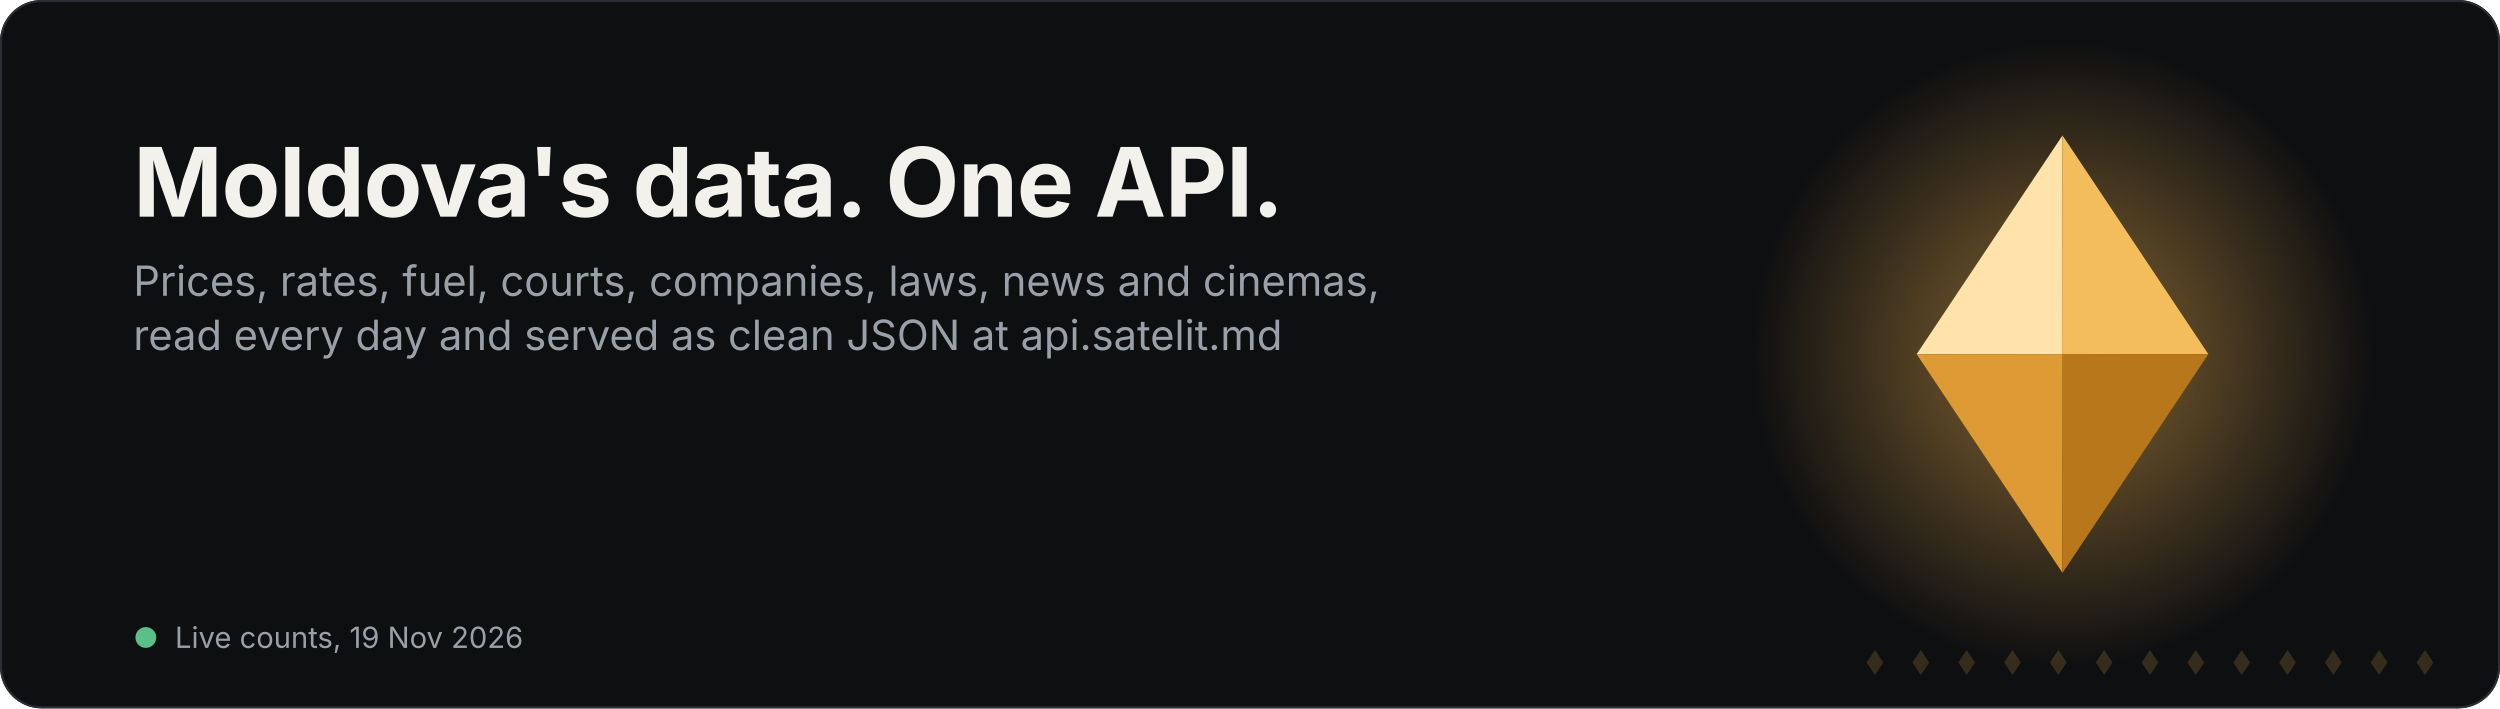
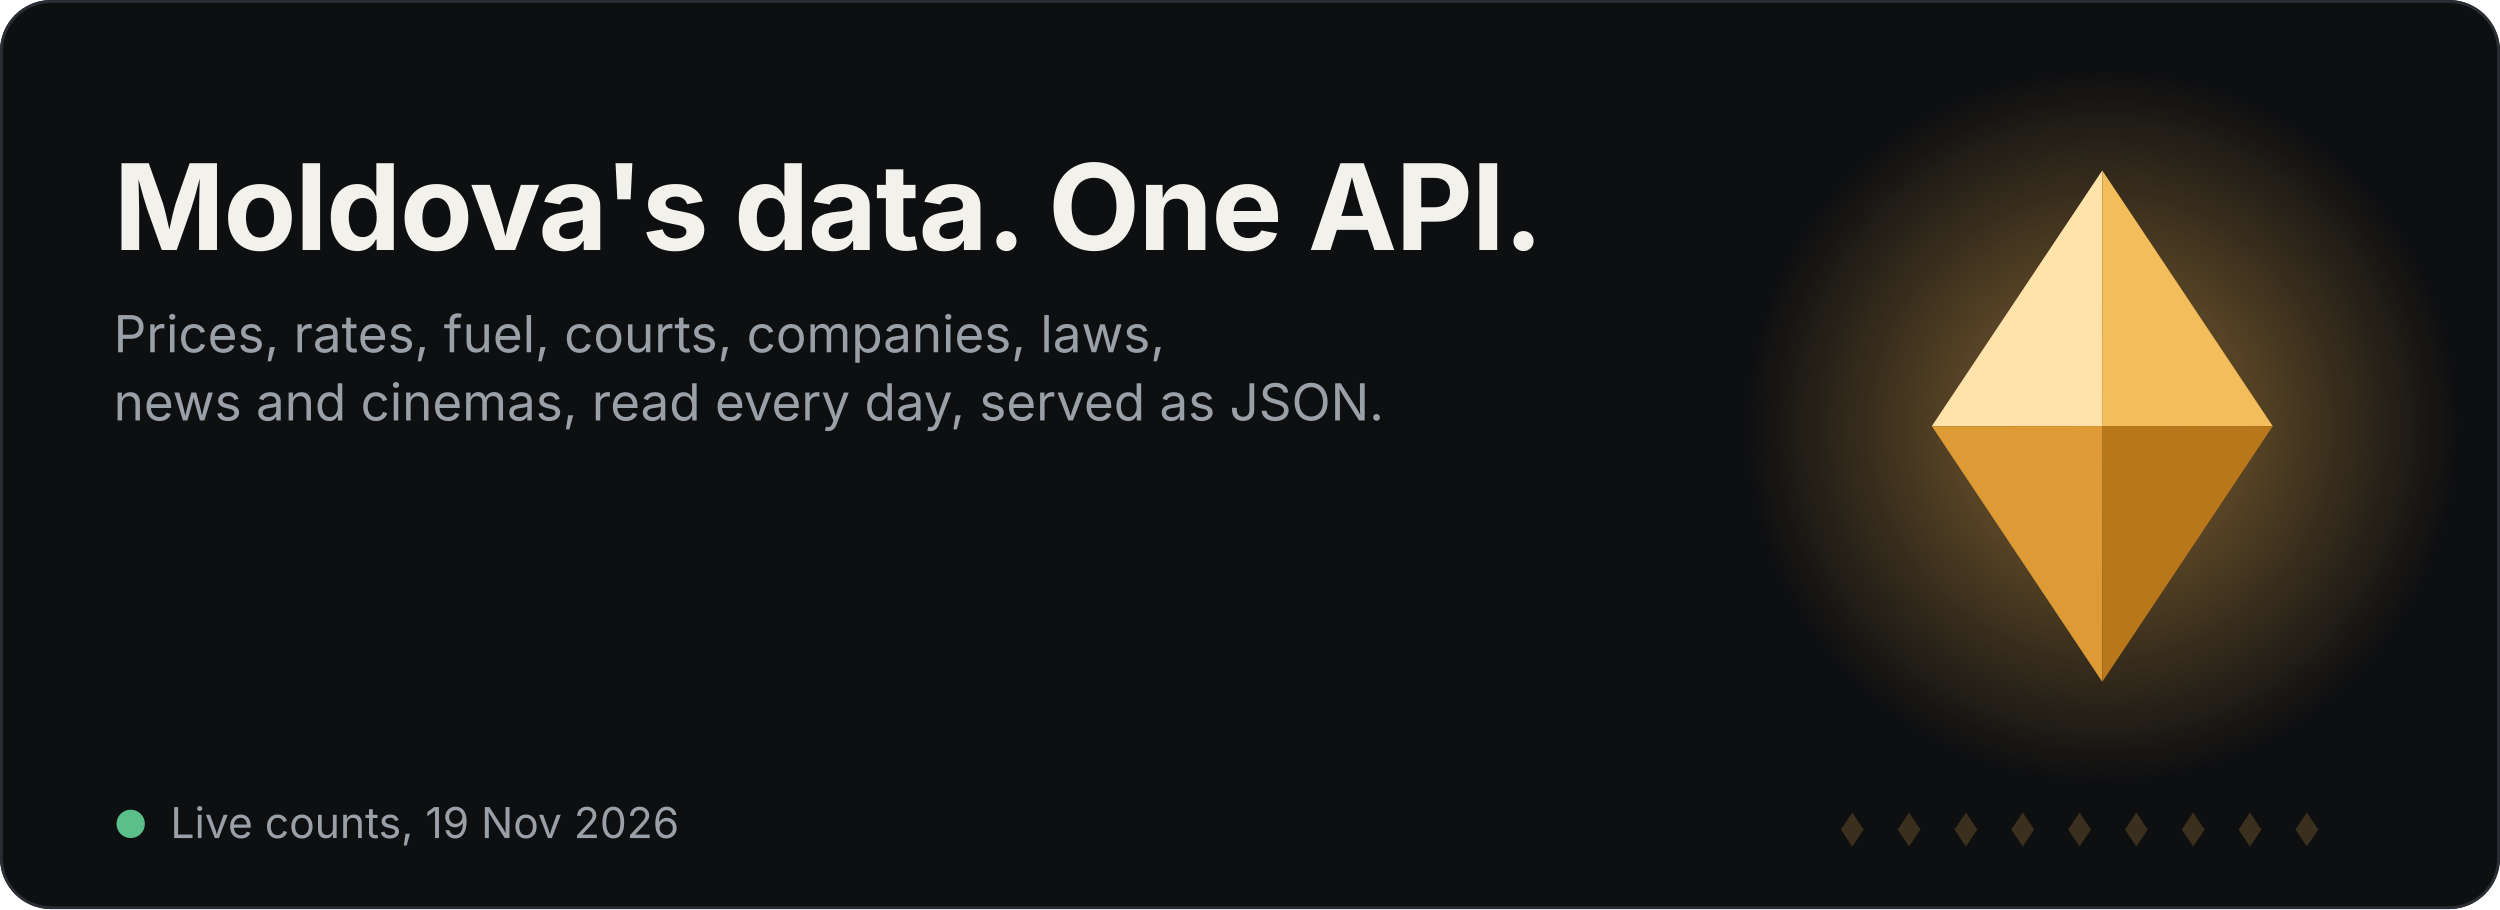
- <svg xmlns="http://www.w3.org/2000/svg" width="1200" height="340" viewBox="0 0 1200 340" role="img" aria-label="Satelit: Moldova's data in one API">
-   <style>.t{font:700 46px -apple-system,BlinkMacSystemFont,'Segoe UI',Inter,Helvetica,Arial,sans-serif;fill:#F3F1EC;letter-spacing:-.5px}.s{font:400 20px -apple-system,BlinkMacSystemFont,'Segoe UI',Inter,Helvetica,Arial,sans-serif;fill:#9AA0A8}.big{font:700 40px -apple-system,BlinkMacSystemFont,'Segoe UI',Inter,Helvetica,Arial,sans-serif;fill:#F0B14E;letter-spacing:-.5px}.lbl{font:400 17px -apple-system,BlinkMacSystemFont,'Segoe UI',Inter,Helvetica,Arial,sans-serif;fill:#9AA0A8}.f{opacity:0}.f0{animation:k0 18s infinite}@keyframes k0{0%,0.00%{opacity:0;transform:translateY(18px)}2.22%,14.44%{opacity:1;transform:translateY(0)}16.67%,100%{opacity:0;transform:translateY(-18px)}}.f1{animation:k1 18s infinite}@keyframes k1{0%,16.67%{opacity:0;transform:translateY(18px)}18.89%,31.11%{opacity:1;transform:translateY(0)}33.33%,100%{opacity:0;transform:translateY(-18px)}}.f2{animation:k2 18s infinite}@keyframes k2{0%,33.33%{opacity:0;transform:translateY(18px)}35.56%,47.78%{opacity:1;transform:translateY(0)}50.00%,100%{opacity:0;transform:translateY(-18px)}}.f3{animation:k3 18s infinite}@keyframes k3{0%,50.00%{opacity:0;transform:translateY(18px)}52.22%,64.44%{opacity:1;transform:translateY(0)}66.67%,100%{opacity:0;transform:translateY(-18px)}}.f4{animation:k4 18s infinite}@keyframes k4{0%,66.67%{opacity:0;transform:translateY(18px)}68.89%,81.11%{opacity:1;transform:translateY(0)}83.33%,100%{opacity:0;transform:translateY(-18px)}}.f5{animation:k5 18s infinite}@keyframes k5{0%,83.33%{opacity:0;transform:translateY(18px)}85.56%,97.78%{opacity:1;transform:translateY(0)}100.00%,100%{opacity:0;transform:translateY(-18px)}}
- .m{transform-box:fill-box;transform-origin:center;animation:float 6s ease-in-out infinite}@keyframes float{0%,100%{transform:translateY(0)}50%{transform:translateY(-8px)}}
+ <svg xmlns="http://www.w3.org/2000/svg" width="880" height="320" viewBox="0 0 880 320" role="img" aria-label="Satelit: Moldova's data in one API">
+   <style>.t{font:700 42px -apple-system,BlinkMacSystemFont,'Segoe UI',Inter,Helvetica,Arial,sans-serif;fill:#F3F1EC;letter-spacing:-.5px}.s{font:400 18px -apple-system,BlinkMacSystemFont,'Segoe UI',Inter,Helvetica,Arial,sans-serif;fill:#9AA0A8}.big{font:700 38px -apple-system,BlinkMacSystemFont,'Segoe UI',Inter,Helvetica,Arial,sans-serif;fill:#F0B14E;letter-spacing:-.5px}.lbl{font:400 17px -apple-system,BlinkMacSystemFont,'Segoe UI',Inter,Helvetica,Arial,sans-serif;fill:#9AA0A8}.f{opacity:0}.f0{animation:k0 18s infinite}@keyframes k0{0%,0.00%{opacity:0;transform:translateY(16px)}2.22%,14.44%{opacity:1;transform:translateY(0)}16.67%,100%{opacity:0;transform:translateY(-16px)}}.f1{animation:k1 18s infinite}@keyframes k1{0%,16.67%{opacity:0;transform:translateY(16px)}18.89%,31.11%{opacity:1;transform:translateY(0)}33.33%,100%{opacity:0;transform:translateY(-16px)}}.f2{animation:k2 18s infinite}@keyframes k2{0%,33.33%{opacity:0;transform:translateY(16px)}35.56%,47.78%{opacity:1;transform:translateY(0)}50.00%,100%{opacity:0;transform:translateY(-16px)}}.f3{animation:k3 18s infinite}@keyframes k3{0%,50.00%{opacity:0;transform:translateY(16px)}52.22%,64.44%{opacity:1;transform:translateY(0)}66.67%,100%{opacity:0;transform:translateY(-16px)}}.f4{animation:k4 18s infinite}@keyframes k4{0%,66.67%{opacity:0;transform:translateY(16px)}68.89%,81.11%{opacity:1;transform:translateY(0)}83.33%,100%{opacity:0;transform:translateY(-16px)}}.f5{animation:k5 18s infinite}@keyframes k5{0%,83.33%{opacity:0;transform:translateY(16px)}85.56%,97.78%{opacity:1;transform:translateY(0)}100.00%,100%{opacity:0;transform:translateY(-16px)}}
+ .m{transform-box:fill-box;transform-origin:center;animation:float 6s ease-in-out infinite}@keyframes float{0%,100%{transform:translateY(0)}50%{transform:translateY(-7px)}}
.glow{animation:pulse 6s ease-in-out infinite}@keyframes pulse{0%,100%{opacity:.35}50%{opacity:.7}}
- .sweep{animation:sw 7s ease-in-out infinite}@keyframes sw{0%,60%{transform:translateX(-160px)}100%{transform:translateX(160px)}}
- .dot{fill:#F0B14E;opacity:.18}.live{fill:#5BBF8A;animation:blink 2s infinite}@keyframes blink{50%{opacity:.25}}@media (prefers-reduced-motion:reduce){*{animation:none!important}}</style>
-   <rect width="1200" height="340" rx="20" fill="#0E0F11" />
-   <rect x=".5" y=".5" width="1199" height="339" rx="19.5" fill="none" stroke="#2A2D33" />
+ .sweep{animation:sw 7s ease-in-out infinite}@keyframes sw{0%,60%{transform:translateX(-140px)}100%{transform:translateX(140px)}}
+ .dot{fill:#F0B14E;opacity:.2}.live{fill:#5BBF8A;animation:blink 2s infinite}@keyframes blink{50%{opacity:.25}}.when{font:400 15px -apple-system,BlinkMacSystemFont,'Segoe UI',Inter,Helvetica,Arial,sans-serif;fill:#9AA0A8}@media (prefers-reduced-motion:reduce){*{animation:none!important}}</style>
+   <rect width="880" height="320" rx="18" fill="#0E0F11" />
+   <rect x=".5" y=".5" width="879" height="319" rx="17.5" fill="none" stroke="#2A2D33" />
  <defs>
    <radialGradient id="g" cx="50%" cy="50%" r="50%">
      <stop offset="0" stop-color="#F0B14E" stop-opacity=".55" />
      <stop offset="1" stop-color="#F0B14E" stop-opacity="0" />
    </radialGradient>
    <clipPath id="mc">
-       <path d="M920 170l70-105 70 105-70 105z" />
+       <path d="M680 150l60-90 60 90-60 90z" />
    </clipPath>
    <linearGradient id="sh" x1="0" x2="1">
      <stop offset="0" stop-color="#fff" stop-opacity="0" />
      <stop offset=".5" stop-color="#fff" stop-opacity=".45" />
      <stop offset="1" stop-color="#fff" stop-opacity="0" />
    </linearGradient>
  </defs>
-   <circle cx="990" cy="170" r="150" fill="url(#g)" class="glow" />
+   <circle cx="740" cy="150" r="125" fill="url(#g)" class="glow" />
  <g class="m">
-     <g transform="translate(920 65) scale(3.5)" class="">
+     <g transform="translate(680 60) scale(3)" class="">
      <path d="M0 30L20 0L20 30Z" fill="#FFE3AA" />
      <path d="M20 0L40 30L20 30Z" fill="#F3BD5C" />
      <path d="M0 30L20 60L20 30Z" fill="#DE9A35" />
      <path d="M20 60L40 30L20 30Z" fill="#B9771B" />
    </g>
    <g clip-path="url(#mc)">
-       <rect class="sweep" x="900" y="40" width="70" height="270" fill="url(#sh)" transform="skewX(-15)" />
+       <rect class="sweep" x="660" y="40" width="60" height="230" fill="url(#sh)" transform="skewX(-15)" />
    </g>
  </g>
-   <path class="dot" d="M900 312l4 6-4 6-4-6z" />
-   <path class="dot" d="M922 312l4 6-4 6-4-6z" />
-   <path class="dot" d="M944 312l4 6-4 6-4-6z" />
-   <path class="dot" d="M966 312l4 6-4 6-4-6z" />
-   <path class="dot" d="M988 312l4 6-4 6-4-6z" />
-   <path class="dot" d="M1010 312l4 6-4 6-4-6z" />
-   <path class="dot" d="M1032 312l4 6-4 6-4-6z" />
-   <path class="dot" d="M1054 312l4 6-4 6-4-6z" />
-   <path class="dot" d="M1076 312l4 6-4 6-4-6z" />
-   <path class="dot" d="M1098 312l4 6-4 6-4-6z" />
-   <path class="dot" d="M1120 312l4 6-4 6-4-6z" />
-   <path class="dot" d="M1142 312l4 6-4 6-4-6z" />
-   <path class="dot" d="M1164 312l4 6-4 6-4-6z" />
-   <text x="64" y="104" class="t">Moldova's data. One API.</text>
-   <text x="64" y="142" class="s">Prices, rates, fuel, courts, companies, laws, news and cinemas,</text>
-   <text x="64" y="168" class="s">read every day and served as clean JSON at api.satelit.md</text>
-   <g transform="translate(64 236)">
+   <path class="dot" d="M652 286l4 6-4 6-4-6z" />
+   <path class="dot" d="M672 286l4 6-4 6-4-6z" />
+   <path class="dot" d="M692 286l4 6-4 6-4-6z" />
+   <path class="dot" d="M712 286l4 6-4 6-4-6z" />
+   <path class="dot" d="M732 286l4 6-4 6-4-6z" />
+   <path class="dot" d="M752 286l4 6-4 6-4-6z" />
+   <path class="dot" d="M772 286l4 6-4 6-4-6z" />
+   <path class="dot" d="M792 286l4 6-4 6-4-6z" />
+   <path class="dot" d="M812 286l4 6-4 6-4-6z" />
+   <text x="40" y="88" class="t">Moldova's data. One API.</text>
+   <text x="40" y="124" class="s">Prices, rates, fuel, courts, companies, laws,</text>
+   <text x="40" y="148" class="s">news and cinemas, read every day, served as JSON.</text>
+   <g transform="translate(40 218)">
    <g class="f f0">
      <text x="0" y="0" class="big">1 254 139</text>
-       <text x="0" y="30" class="lbl">products priced in Moldovan shops</text>
+       <text x="0" y="28" class="lbl">products priced in Moldovan shops</text>
    </g>
    <g class="f f1">
      <text x="0" y="0" class="big">3 518 828</text>
-       <text x="0" y="30" class="lbl">court hearings, back to 2001</text>
+       <text x="0" y="28" class="lbl">court hearings, back to 2001</text>
    </g>
    <g class="f f2">
      <text x="0" y="0" class="big">170 783</text>
-       <text x="0" y="30" class="lbl">companies from the state register</text>
+       <text x="0" y="28" class="lbl">companies from the state register</text>
    </g>
    <g class="f f3">
      <text x="0" y="0" class="big">110 550</text>
-       <text x="0" y="30" class="lbl">laws and acts, back to 1961</text>
+       <text x="0" y="28" class="lbl">laws and acts, back to 1961</text>
    </g>
    <g class="f f4">
      <text x="0" y="0" class="big">691 710</text>
-       <text x="0" y="30" class="lbl">films, with cinema sessions in Moldova</text>
+       <text x="0" y="28" class="lbl">films, with cinema sessions in Moldova</text>
    </g>
    <g class="f f5">
      <text x="0" y="0" class="big">909 455</text>
-       <text x="0" y="30" class="lbl">Romanian citizenship dossiers</text>
+       <text x="0" y="28" class="lbl">Romanian citizenship dossiers</text>
    </g>
  </g>
-   <circle cx="70" cy="306" r="5" class="live" />
-   <text x="84" y="311" class="lbl" style="font-size:14px">Live counts, 19 Nov 2026</text>
+   <circle cx="46" cy="290" r="5" class="live" />
+   <text x="60" y="295" class="when">Live counts, 19 Nov 2026</text>
</svg>
